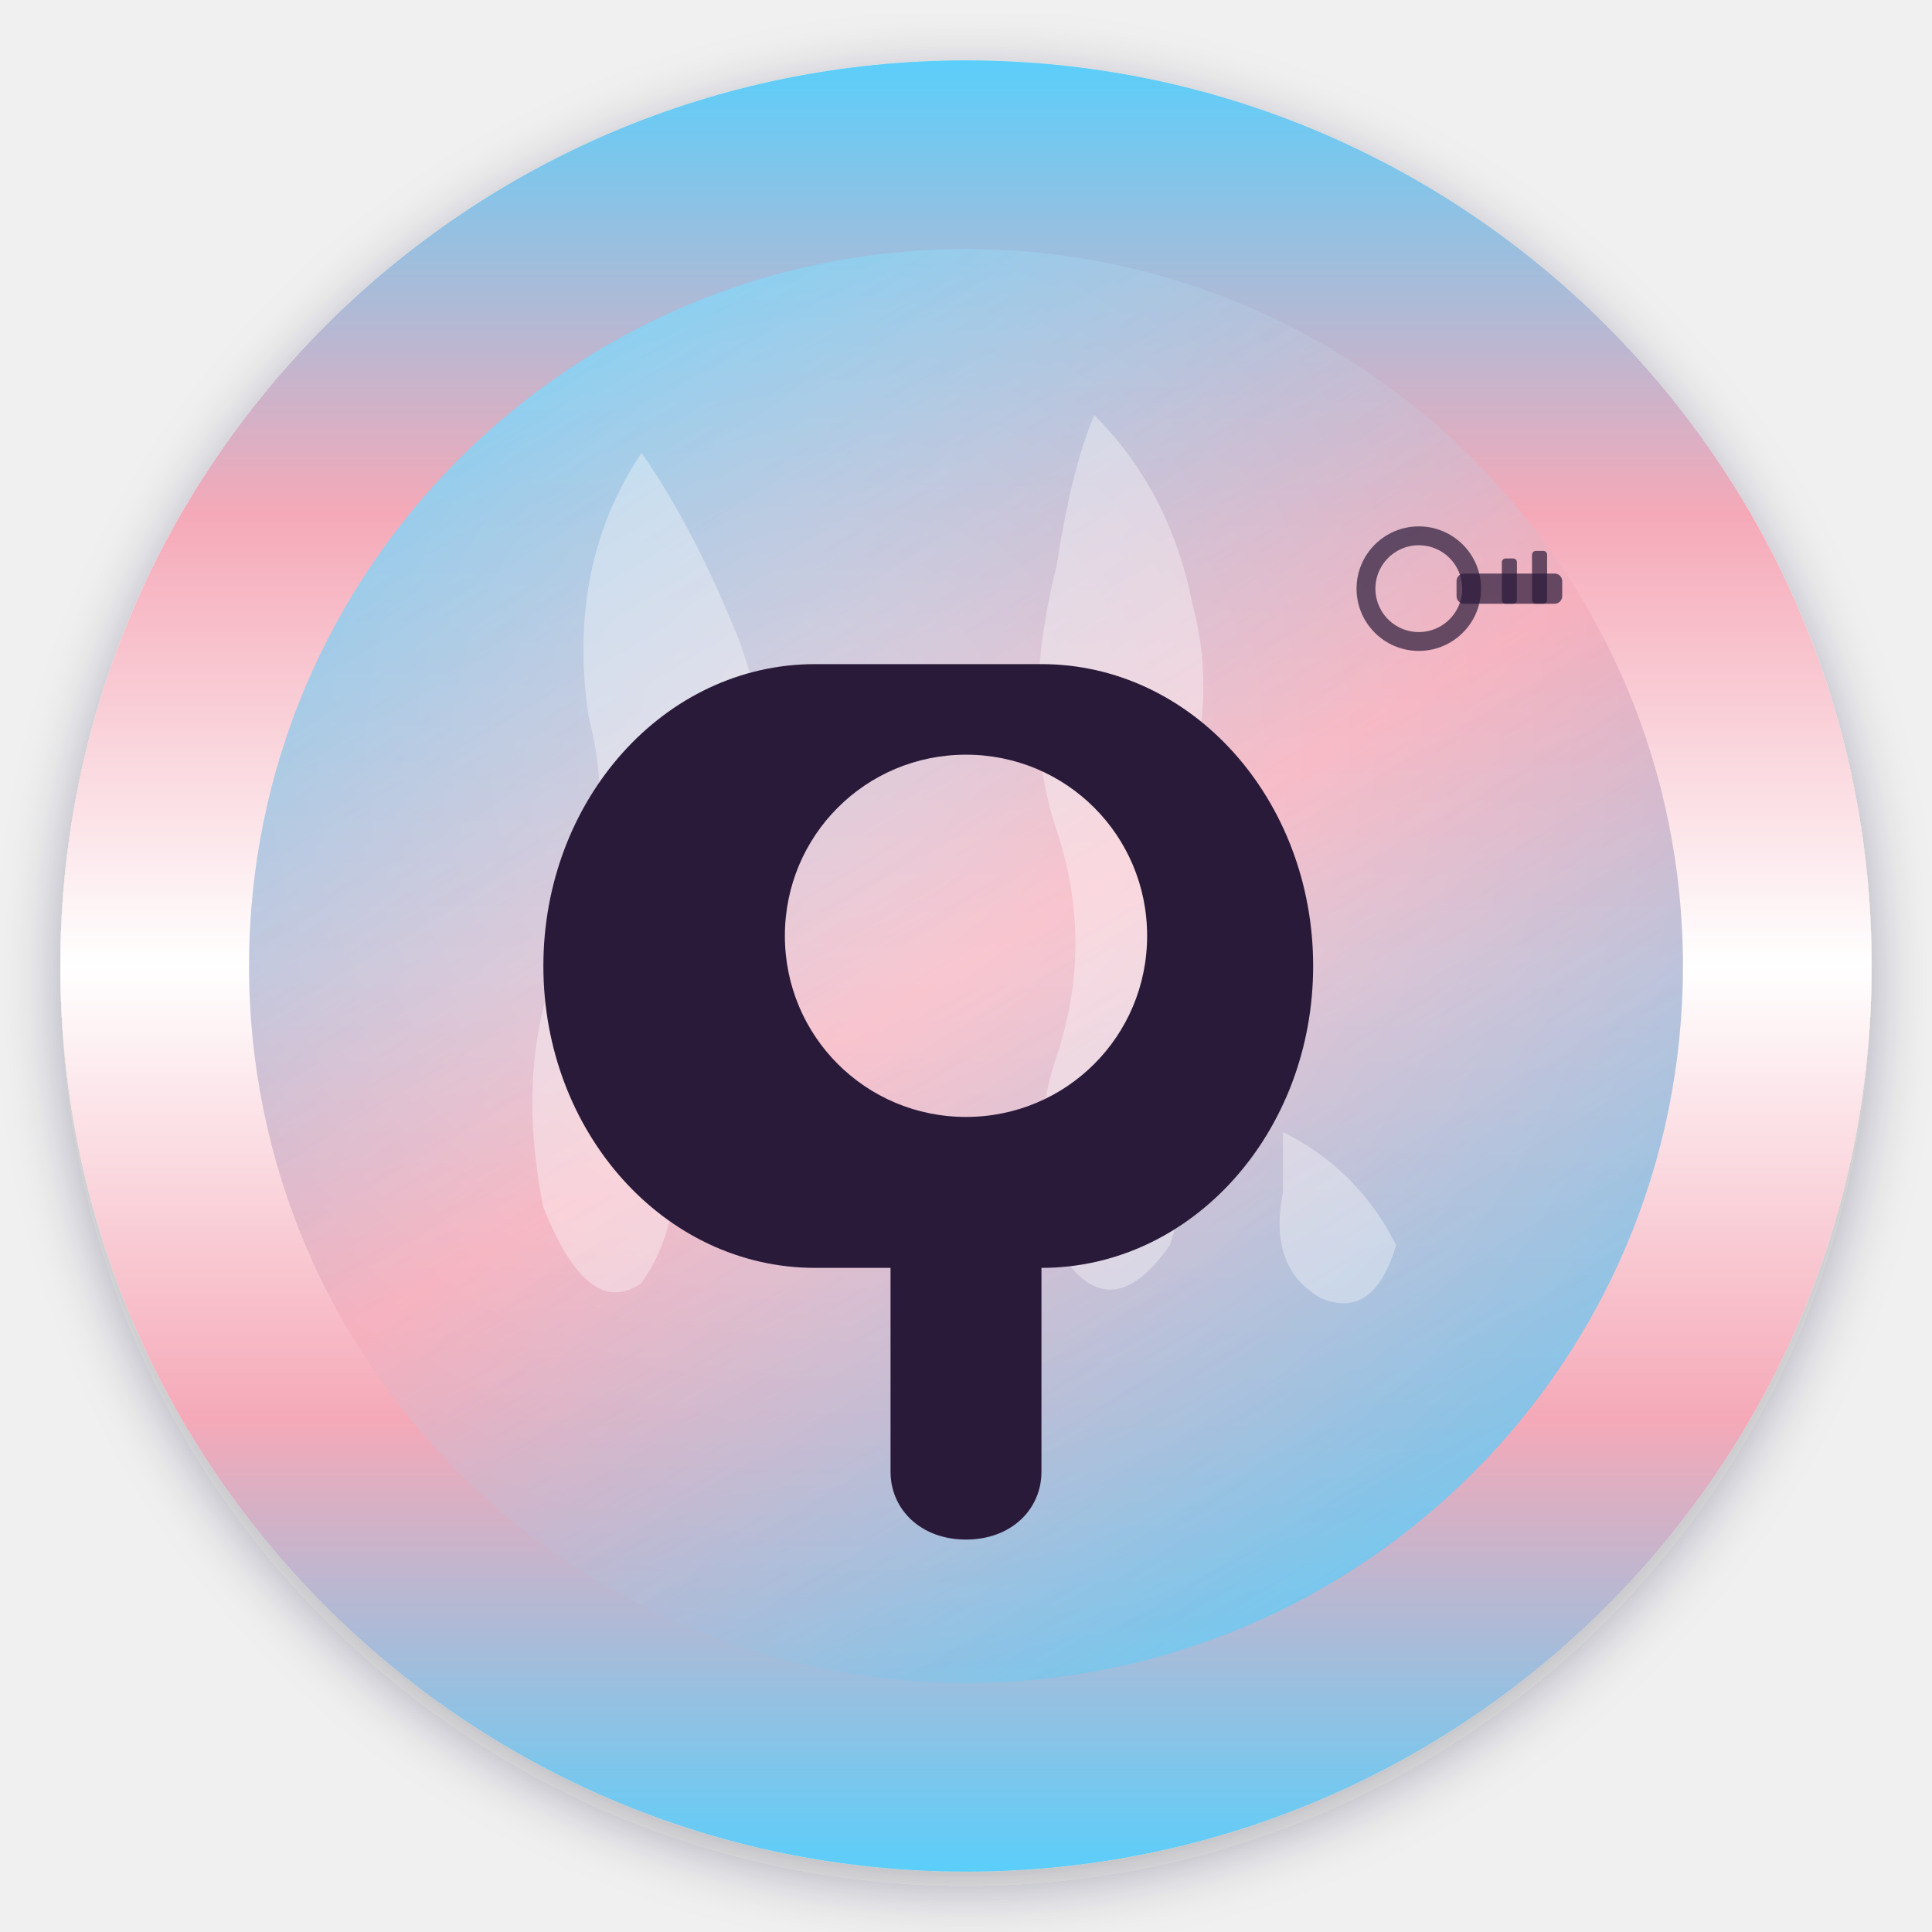
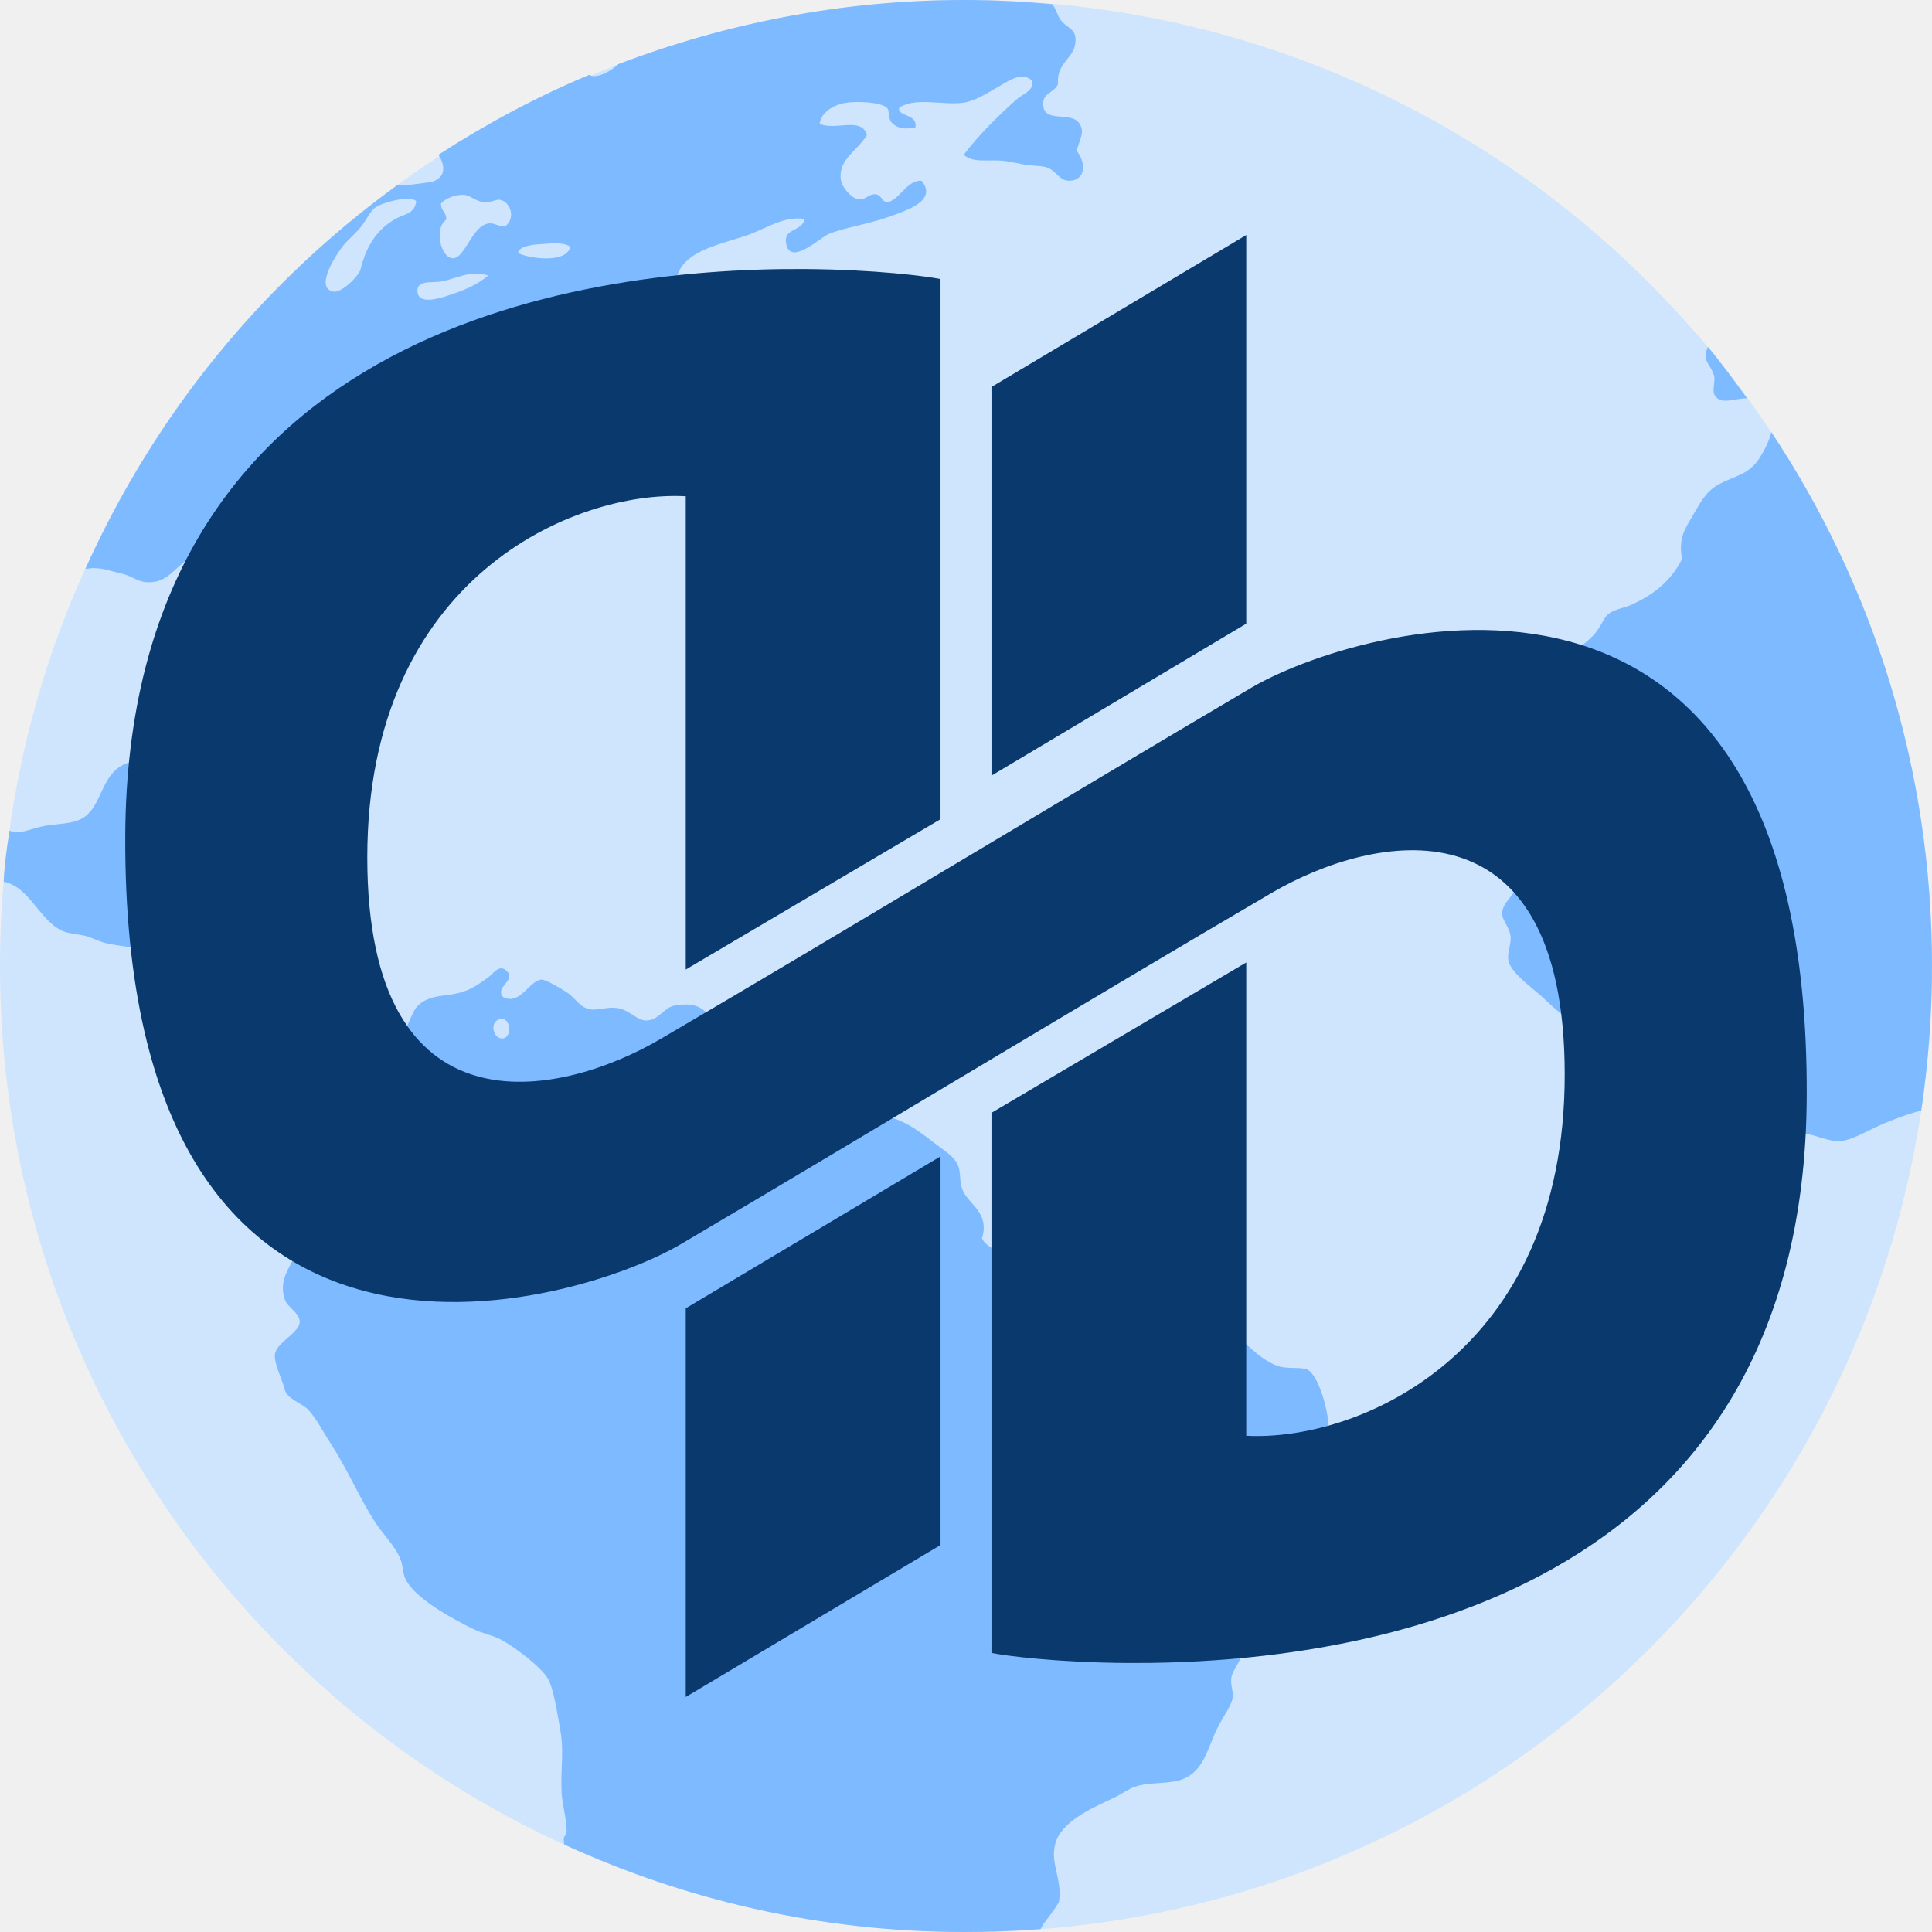
- <svg xmlns="http://www.w3.org/2000/svg" viewBox="0 0 256 256" width="256" height="256">
-   <defs>
-     <linearGradient id="trans-bg" x1="0" y1="0" x2="0" y2="1">
-       <stop offset="0%" stop-color="#5BCEFA" />
-       <stop offset="25%" stop-color="#F5A9B8" />
-       <stop offset="50%" stop-color="#FFFFFF" />
-       <stop offset="75%" stop-color="#F5A9B8" />
-       <stop offset="100%" stop-color="#5BCEFA" />
-     </linearGradient>
-     <linearGradient id="planet-grad" x1="0.2" y1="0" x2="0.8" y2="1">
-       <stop offset="0%" stop-color="#5BCEFA" stop-opacity="0.9" />
-       <stop offset="50%" stop-color="#F5A9B8" stop-opacity="0.85" />
-       <stop offset="100%" stop-color="#5BCEFA" stop-opacity="0.9" />
-     </linearGradient>
-     <radialGradient id="glow" cx="0.4" cy="0.35" r="0.65">
-       <stop offset="0%" stop-color="#FFFFFF" stop-opacity="0.3" />
-       <stop offset="100%" stop-color="#FFFFFF" stop-opacity="0" />
-     </radialGradient>
-     <filter id="shadow" x="-10%" y="-10%" width="120%" height="120%">
-       <feDropShadow dx="0" dy="2" stdDeviation="4" flood-color="#2a1a3a" flood-opacity="0.3" />
-     </filter>
-   </defs>
-   <circle cx="128" cy="128" r="120" fill="url(#trans-bg)" filter="url(#shadow)" />
-   <circle cx="128" cy="128" r="95" fill="url(#planet-grad)" />
-   <g fill="#FFFFFF" fill-opacity="0.35">
-     <path d="M85 60 Q75 75 78 95 Q82 110 75 125 Q68 140 72 160 Q78 175 85 170 Q92 160 88 145 Q95 130 100 120 Q105 105 98 85 Q92 70 85 60Z" />
-     <path d="M145 55 Q155 65 158 80 Q162 95 155 110 Q150 120 155 135 Q160 150 155 165 Q148 175 142 168 Q135 155 140 140 Q145 125 140 110 Q135 95 140 75 Q142 62 145 55Z" />
-     <path d="M170 150 Q180 155 185 165 Q182 175 175 172 Q168 168 170 158Z" />
-   </g>
-   <circle cx="128" cy="128" r="95" fill="url(#glow)" />
-   <g fill="#2a1a3a">
-     <path d="M108 88 C88 88 72 106 72 128 C72 150 88 168 108 168 L118 168 L118 195 C118 200 122 204 128 204 C134 204 138 200 138 195 L138 168 C158 168 174 150 174 128 C174 106 158 88 138 88 Z M128 148 C114.7 148 104 137.3 104 124 C104 110.7 114.7 100 128 100 C141.3 100 152 110.7 152 124 C152 137.3 141.3 148 128 148Z" />
-   </g>
-   <g transform="translate(178, 68) scale(0.5)" fill="#2a1a3a" fill-opacity="0.7">
-     <circle cx="20" cy="20" r="14" fill="none" stroke="#2a1a3a" stroke-width="5" stroke-opacity="0.7" />
-     <rect x="30" y="16" width="28" height="8" rx="2" />
-     <rect x="50" y="10" width="4" height="14" rx="1" />
-     <rect x="42" y="12" width="4" height="12" rx="1" />
+ <svg xmlns="http://www.w3.org/2000/svg" width="256" height="256" viewBox="0 0 256 256" id="svg4546" version="1.1">
+   <defs id="defs4548" />
+   <g id="layer1" transform="translate(522.1429,-1192.791)">
+     <g style="display:inline" id="qutebrowser-logo" transform="matrix(0.3938461,0,0,0.3938461,1551.305,331.9006)">
+       <g id="qutebrowser-planet-classical-clone" transform="translate(9.888197,1558.106)">
+         <ellipse ry="324.998" rx="325" cy="952.75" cx="-4949.504" id="use4628" style="color:#000000;clip-rule:nonzero;display:inline;overflow:visible;visibility:visible;opacity:1;isolation:auto;mix-blend-mode:normal;color-interpolation:sRGB;color-interpolation-filters:linearRGB;solid-color:#000000;solid-opacity:1;fill:#cee5fd;fill-opacity:1;fill-rule:nonzero;stroke:none;stroke-width:54.9;stroke-linecap:round;stroke-linejoin:miter;stroke-miterlimit:4;stroke-dasharray:none;stroke-opacity:1;color-rendering:auto;image-rendering:auto;shape-rendering:auto;text-rendering:auto;enable-background:accumulate">
+           </ellipse>
+         <path d="m -4950.126,627.752 c -41.072,0 -80.164,7.82 -116.29,21.55 -2.628,2.41 -6.042,4.261 -8.745,4.031 -0.362,-0.035 -0.742,-0.276 -1.104,-0.412 -17.808,7.436 -34.701,16.548 -50.721,26.882 2.084,3.372 2.701,7.127 -1.587,8.95 -0.725,0.312 -9.251,1.474 -12.414,1.396 -45.551,33.034 -81.421,77.105 -104.776,128.972 0.379,-0.052 2.145,-0.209 2.524,-0.235 3.545,-0.052 6.011,1.056 9.416,1.77 3.141,0.645 5.674,2.747 8.395,2.952 7.715,0.585 9.572,-5.404 15.868,-8.76 6.504,0.917 10.82,-1.099 16.694,-0.445 4.003,0.442 6.896,4.712 10.016,4.951 2.625,0.266 4.933,-2.451 7.473,-2.063 2.468,0.38 6.721,5.75 7.123,8.76 0.5,3.747 -2.761,7.12 -1.69,11.235 3.931,3.997 11.075,4.807 16.694,7.109 3.658,-3.009 0.483,-8.593 0,-12.949 0,-1.917 0.259,-3.628 0,-5.396 -0.345,-3 -1.621,-5.748 -1.656,-8.315 0,-11.858 9.585,-17.407 17.553,-22.09 3.45,-2.041 6.166,-5.615 9.158,-7.109 4.228,-2.116 7.375,-2.607 10.875,-4.57 6.325,-3.546 11.749,-6.392 16.694,-10.41 2.287,-5.377 0.224,-12.587 0.414,-17.901 2.289,-1.399 4.252,0.602 6.678,0.412 3.817,-0.792 4.133,-6.169 6.295,-8.315 1.259,-1.23 4.702,-2.111 6.264,-3.333 3.803,-2.978 5.042,-7.476 8.363,-8.76 1.19,-0.481 3.941,-0.35 5.819,-0.857 2.471,-0.654 5.99,-3.574 10.016,-4.951 2.625,-0.916 8.634,-1.092 9.636,-2.095 1.225,-1.257 0,-4.783 0.414,-6.665 2.025,-9.407 16.222,-11.401 24.613,-14.568 5.881,-2.225 11.918,-6.297 18.379,-5.046 -1.259,4.471 -7.284,2.887 -6.264,8.316 1.414,7.534 11.518,-2.159 14.183,-3.269 5.095,-2.143 13.828,-3.452 20.511,-5.872 5.859,-2.143 16.366,-5.402 10.844,-12.092 -4.607,-0.266 -6.828,5.396 -10.844,7.109 -2.773,0.442 -2.246,-2.317 -4.61,-2.539 -2.251,-0.266 -3.51,2.072 -5.819,1.682 -2.297,-0.378 -5.524,-3.984 -5.883,-6.665 -0.914,-6.956 5.89,-9.824 8.776,-15.012 -1.908,-6.292 -10.628,-1.282 -15.899,-3.745 0.5,-3.746 4.393,-6.33 8.777,-7.046 3.593,-0.607 11.659,-0.297 13.8,1.618 1.242,1.054 0,3.68 2.099,5.427 2.127,1.917 4.743,1.72 7.504,1.269 1,-4.748 -6.187,-3.557 -5.405,-6.697 5.64,-3.682 14.814,-0.659 21.718,-1.682 3.974,-0.585 8.148,-3.385 11.67,-5.364 3.35,-1.905 7.703,-5.211 11.258,-2.095 0.966,3.403 -3.096,4.529 -4.993,6.221 -6.388,5.672 -12.969,12.17 -17.934,18.757 3.046,2.966 8.582,1.48 13.736,2.095 2.016,0.266 4.548,0.862 6.678,1.238 2.489,0.442 5.141,0.317 7.09,0.825 3.508,0.857 4.447,4.602 7.918,4.602 5.713,-0.011 5.78,-6.177 2.544,-10.029 1.018,-3.933 2.623,-5.973 1.242,-8.728 -2.573,-5.136 -12.011,-0.266 -12.498,-6.665 -0.31,-4.155 3.484,-3.969 4.993,-7.077 -0.69,-8.028 6.597,-8.61 5.819,-15.806 -0.345,-3.01 -2.88,-3.051 -4.993,-5.872 -1.052,-1.387 -1.604,-4.044 -2.829,-5.237 -9.743,-0.868 -19.597,-1.397 -29.573,-1.397 z m -168.026,65.571 v 0 c 1.944,0.281 4.291,2.361 6.646,2.539 2.23,0.052 4.065,-1.226 5.438,-0.857 3.491,0.918 4.962,6.181 1.69,8.76 -2.73,0.342 -3.795,-1.181 -5.85,-0.824 -5.671,0.961 -7.846,12.046 -12.084,11.68 -3.996,-0.342 -6.159,-10.056 -2.099,-12.949 0.259,-2.526 -1.847,-2.931 -1.725,-5.427 1.207,-1.535 4.629,-3.187 7.949,-2.92 z m -18.793,1.301 c 1.156,0.035 2.035,0.319 2.48,0.826 -0.552,4.441 -4.036,4.15 -7.473,6.221 -5.935,3.576 -9.367,9.024 -11.256,16.663 -0.552,2.225 -6.397,8.111 -9.222,7.522 -6.62,-1.394 1.827,-13.574 3.339,-15.425 1.673,-2.052 3.913,-3.852 5.883,-6.221 1.909,-2.294 3.153,-5.392 4.992,-6.665 2.016,-1.394 7.77,-3.054 11.258,-2.92 z m 49.415,14.98 c 2.122,0.035 4.027,0.381 4.897,1.238 -1.362,5.503 -13.239,4.05 -17.584,2.063 0.276,-2.075 3.533,-2.646 6.264,-2.92 1.921,-0.052 4.307,-0.445 6.423,-0.381 z m -27.029,10.156 c 1.414,-0.035 2.842,0.273 4.326,0.666 -3.843,3.208 -7.998,5.025 -14.597,7.109 -3.172,0.997 -8.652,2.24 -9.19,-1.302 -0.655,-4.334 4.64,-3.325 7.536,-3.713 3.648,-0.505 7.653,-2.625 11.925,-2.761 z m 414.659,24.692 c -0.5,1.18 -0.862,2.348 -0.793,3.491 0.259,2.011 2.465,3.945 2.956,6.665 0.259,1.44 -0.673,4.557 0,5.872 2.011,3.891 7.272,1.092 11.035,1.3 -4.276,-5.876 -8.545,-11.762 -13.196,-17.329 z m 21.337,28.66 c -0.604,2.871 -2.554,6.616 -4.134,9.014 -3.639,5.524 -8.582,5.782 -13.802,8.728 -4.351,2.462 -6.225,6.571 -8.776,10.854 -2.765,4.626 -4.478,7.421 -3.339,14.124 -3.731,7.386 -9.379,11.911 -17.108,15.425 -2.285,1.028 -5.407,1.407 -7.505,2.92 -1.673,1.197 -2.62,4.417 -4.992,7.078 -2.929,3.252 -5.997,4.625 -7.537,7.109 -1.19,1.917 -1.604,5.739 -2.925,8.316 -1.782,3.5 -5.578,5.214 -7.918,8.76 -1.069,1.64 -1.776,4.962 -2.956,7.109 -2.644,4.797 -7.163,8.254 -6.678,12.473 0.483,4.078 5.121,4.793 5.438,8.347 0,2.009 -1.328,3.237 -1.242,5.427 0,3.197 2.227,5.442 2.48,7.903 0.621,6.186 -2.11,8.655 -3.276,12.886 -0.552,2.02 -0.31,4.293 -0.862,5.872 -1.018,3.097 -5.352,5.892 -5.436,9.553 0,2.602 2.673,4.694 2.892,8.347 0,2.518 -1.242,5.207 -0.793,7.522 0.897,4.534 8.998,9.807 12.529,13.33 4.724,4.714 10.908,8.363 12.943,13.33 1.707,4.218 1.707,9.707 4.991,12.886 2.435,2.347 6.485,3.811 9.604,6.252 2.91,2.279 6.08,4.247 9.19,6.665 5.083,3.968 12.765,11.877 20.861,11.267 4.227,-0.309 8.56,-3.752 13.355,-4.602 4.933,-0.883 11.335,-1.337 16.313,-0.825 3.812,0.378 7.739,2.658 11.703,2.476 4.184,-0.266 8.983,-3.354 13.736,-5.427 3.826,-1.663 8.52,-3.503 13.674,-4.856 2.363,-15.853 3.625,-32.093 3.625,-48.623 0,-66.547 -19.937,-128.227 -54.058,-179.638 z m -538.548,109.211 c -6.935,0.379 -11.48,0.693 -15.421,2.476 -9.034,4.103 -7.289,16.287 -16.313,19.17 -3.122,0.995 -7.408,1.044 -10.844,1.682 -2.967,0.542 -6.58,2.159 -9.636,2.095 -0.862,-0.012 -0.909,-0.195 -1.973,-0.533 -0.809,5.111 -1.726,11.429 -1.967,17.189 8.586,1.642 11.871,12.656 19.46,16.414 2.078,1.028 4.795,1.083 7.472,1.682 2.161,0.481 3.801,1.395 5.883,2.095 4.415,1.497 9.824,1.316 13.355,2.888 5.323,2.357 9.224,12.34 13.802,15.012 0.259,2.693 -0.517,6.308 0.414,8.315 2.161,2.926 5.216,2.281 8.777,4.189 4.26,2.294 5.564,8.219 9.604,10.029 1.397,0.617 4.888,0.538 7.09,1.206 5.535,1.671 7.341,8.062 12.084,6.665 3.111,-0.916 2.866,-4.109 3.37,-7.078 2.056,-2.225 4.3,-5.745 7.505,-5.808 5.188,-0.266 5.649,5.35 7.537,10.378 1.069,2.842 3.851,5.318 4.579,8.316 1.294,5.178 0.655,20.677 -0.449,23.772 -1.311,3.797 -6.459,5.407 -9.635,9.617 -1.5,1.974 -2.211,4.865 -3.339,6.252 -2.044,2.484 -5.083,3.134 -6.613,5.427 -0.862,1.292 -1.708,4.063 -2.544,5.808 -2.508,5.302 -5.862,9.059 -3.753,15.425 0.879,2.62 4.983,4.375 4.993,7.459 0.01,3.628 -7.732,6.877 -8.332,10.854 -0.448,2.959 2.399,8.241 3.339,12.092 0.69,2.91 6.199,4.729 7.918,6.665 2.93,3.284 5.273,7.936 7.949,12.061 5.293,8.113 9.441,18.007 14.595,25.867 2.725,4.117 6.549,7.819 8.363,12.092 0.931,2.157 0.793,4.727 1.656,6.665 2.984,6.721 16.16,13.739 22.959,17.075 3.184,1.542 6.715,2.099 9.634,3.713 4.424,2.463 13.19,9.077 15.423,12.949 1.989,3.481 3.231,11.953 4.198,17.488 1.294,7.314 0.014,12.93 0.414,20.852 0.259,4.283 1.639,8.591 1.69,12.886 0.016,1.502 -0.918,1.442 -0.987,2.977 l 0.183,1.609 c 40.884,18.771 86.391,29.438 134.483,29.438 8.688,0 17.262,-0.307 25.776,-0.968 0.379,-0.64 0.737,-1.447 1.186,-2.047 1.959,-2.567 3.7,-4.816 4.993,-7.078 1.224,-7.608 -3.041,-12.923 -1.242,-19.582 1.992,-7.481 12.357,-12.05 19.619,-15.425 2.499,-1.159 5.055,-3.04 7.091,-3.745 5.028,-1.746 11.304,-0.802 15.899,-2.475 7.824,-2.857 8.639,-11.232 12.498,-18.345 1.818,-3.369 4.222,-6.742 4.579,-9.141 0.31,-2.157 -0.793,-4.186 -0.449,-6.729 0.38,-2.518 2.639,-4.693 3.339,-7.458 0.914,-3.609 1.311,-8.897 1.311,-12.917 0,-3.3 -1.552,-6.196 -1.69,-9.172 -0.535,-10.808 3.912,-12.018 7.918,-17.9 2.011,-2.922 2.763,-6.253 4.165,-8.347 6.727,-10.016 18.398,-14.852 17.553,-29.993 -0.276,-5.01 -3.429,-16.333 -7.123,-17.932 -2.113,-0.918 -6.96,-0.052 -10.016,-1.238 -9.867,-3.674 -15.659,-15.883 -25.884,-16.663 -2.185,-0.266 -4.19,0.895 -6.647,0.857 -4.046,-0.266 -10.147,-2.829 -14.626,-3.333 -2.848,-0.309 -6.654,0.847 -8.363,0 -2.608,-1.264 -2.872,-6.06 -4.993,-7.49 -1.673,-1.156 -4.954,-1.552 -7.505,-2.539 -4.112,-1.577 -7.372,-3.415 -12.115,-3.745 -1.466,-0.052 -3.287,0.702 -4.993,0.445 -2.625,-0.442 -4.7,-3.543 -7.122,-5.015 -3.034,-1.843 -5.838,-2.735 -7.092,-5.364 2.742,-8.975 -4.835,-11.477 -6.678,-16.663 -0.88,-2.43 -0.483,-5.354 -1.242,-7.522 -1.087,-3.105 -4.164,-4.9 -7.535,-7.49 -6.042,-4.641 -11.399,-8.998 -20.033,-10.061 -3.796,-0.481 -7.561,1.135 -12.148,0.857 -4.859,-0.309 -10.959,-4.55 -14.595,-8.696 -3.534,-4.048 -5.254,-7.681 -8.332,-9.617 -2.915,-1.871 -6.784,-1.817 -8.776,-3.713 -0.879,-0.824 -0.742,-2.243 -1.69,-4.189 -1.466,-3.031 -3.927,-4.716 -2.099,-8.347 -3.327,-1.706 -3.418,3.169 -7.059,2.539 -3.244,-4.597 -5.987,-6.776 -13.355,-5.427 -3.375,0.619 -5.259,4.877 -9.19,4.983 -3.225,0.266 -5.759,-3.586 -10.018,-4.189 -3.215,-0.442 -6.87,0.871 -9.159,0.445 -3.563,-0.712 -4.662,-3.672 -7.917,-5.808 -2.387,-1.566 -7.025,-4.232 -8.364,-4.189 -4.196,0.266 -7.187,8.901 -12.974,5.84 -2.813,-3.557 4.581,-5.431 1.242,-8.76 -2.53,-2.526 -4.655,1.143 -6.678,2.539 -2.318,1.599 -4.497,3.179 -7.059,4.126 -5.735,2.143 -9.319,1.021 -13.8,3.333 -4.15,2.146 -4.327,5.735 -6.678,9.998 -1.921,3.492 -6.301,8.581 -9.19,8.792 -3.5,0.266 -6.844,-4.883 -10.018,-6.253 -9.56,-4.133 -14.192,3.671 -22.132,3.777 -7.367,0.266 -17.891,-11.875 -17.52,-18.789 0,-4.219 2.43,-10.618 2.925,-15.837 0.448,-4.151 3.291,-6.653 3.339,-10.442 0,-5.061 -6.727,-8.953 -10.017,-9.553 -7.8,-1.431 -18.629,3.132 -27.569,-0.445 -1.708,-2.824 1.999,-4.775 2.958,-7.522 0.535,-1.563 0.224,-3.646 0.793,-5.364 0.983,-2.654 3.779,-4.71 5.024,-7.522 0.931,-2.146 1.173,-5.241 2.099,-7.903 1.087,-3.031 3.105,-4.984 3.339,-7.109 0.31,-2.807 -0.759,-6.052 -2.958,-7.903 z m 111.615,88.2 c 2.829,0.266 3.184,6.1 0.293,6.57 -3.12,0.483 -4.707,-4.887 -1.69,-6.284 0.517,-0.266 1,-0.283 1.397,-0.254 v -0.035 z" id="use4632" style="display:inline;fill:#7ebaff;fill-opacity:1;fill-rule:nonzero;stroke:none">
+           </path>
+       </g>
+       <path id="qutebrowser-letterform-classical-clone" d="m -4845.33,2264.927 -85.715,51.123 v 130.754 l 85.715,-51.123 z m -149.004,11.438 c -78.594,-0.431 -227.479,22.267 -228.139,190.807 -0.8,204.454 152.417,157.775 187.143,137.143 66.769,-39.428 135.559,-81.143 198.572,-118.062 34.316,-20.073 98.57,-33.141 98.57,61.145 0,94.286 -69.767,123.52 -107.143,121.5 v -159.232 l -85.715,50.588 v 181.715 c 4.617,0.947 22.089,3.247 46.148,3.379 78.594,0.431 227.479,-22.267 228.139,-190.807 0.8,-204.454 -152.417,-157.775 -187.143,-137.143 -66.769,39.429 -135.559,81.143 -198.572,118.062 -34.316,20.073 -98.57,33.141 -98.57,-61.145 0,-94.286 69.767,-123.52 107.142,-121.5 v 159.232 l 85.715,-50.588 v -181.715 c -4.617,-0.947 -22.089,-3.247 -46.148,-3.379 z m 46.148,298.541 -85.715,51.123 v 130.754 l 85.715,-51.123 z" style="fill:#0a396e;fill-opacity:1;fill-rule:evenodd">
+         </path>
+     </g>
  </g>
</svg>
